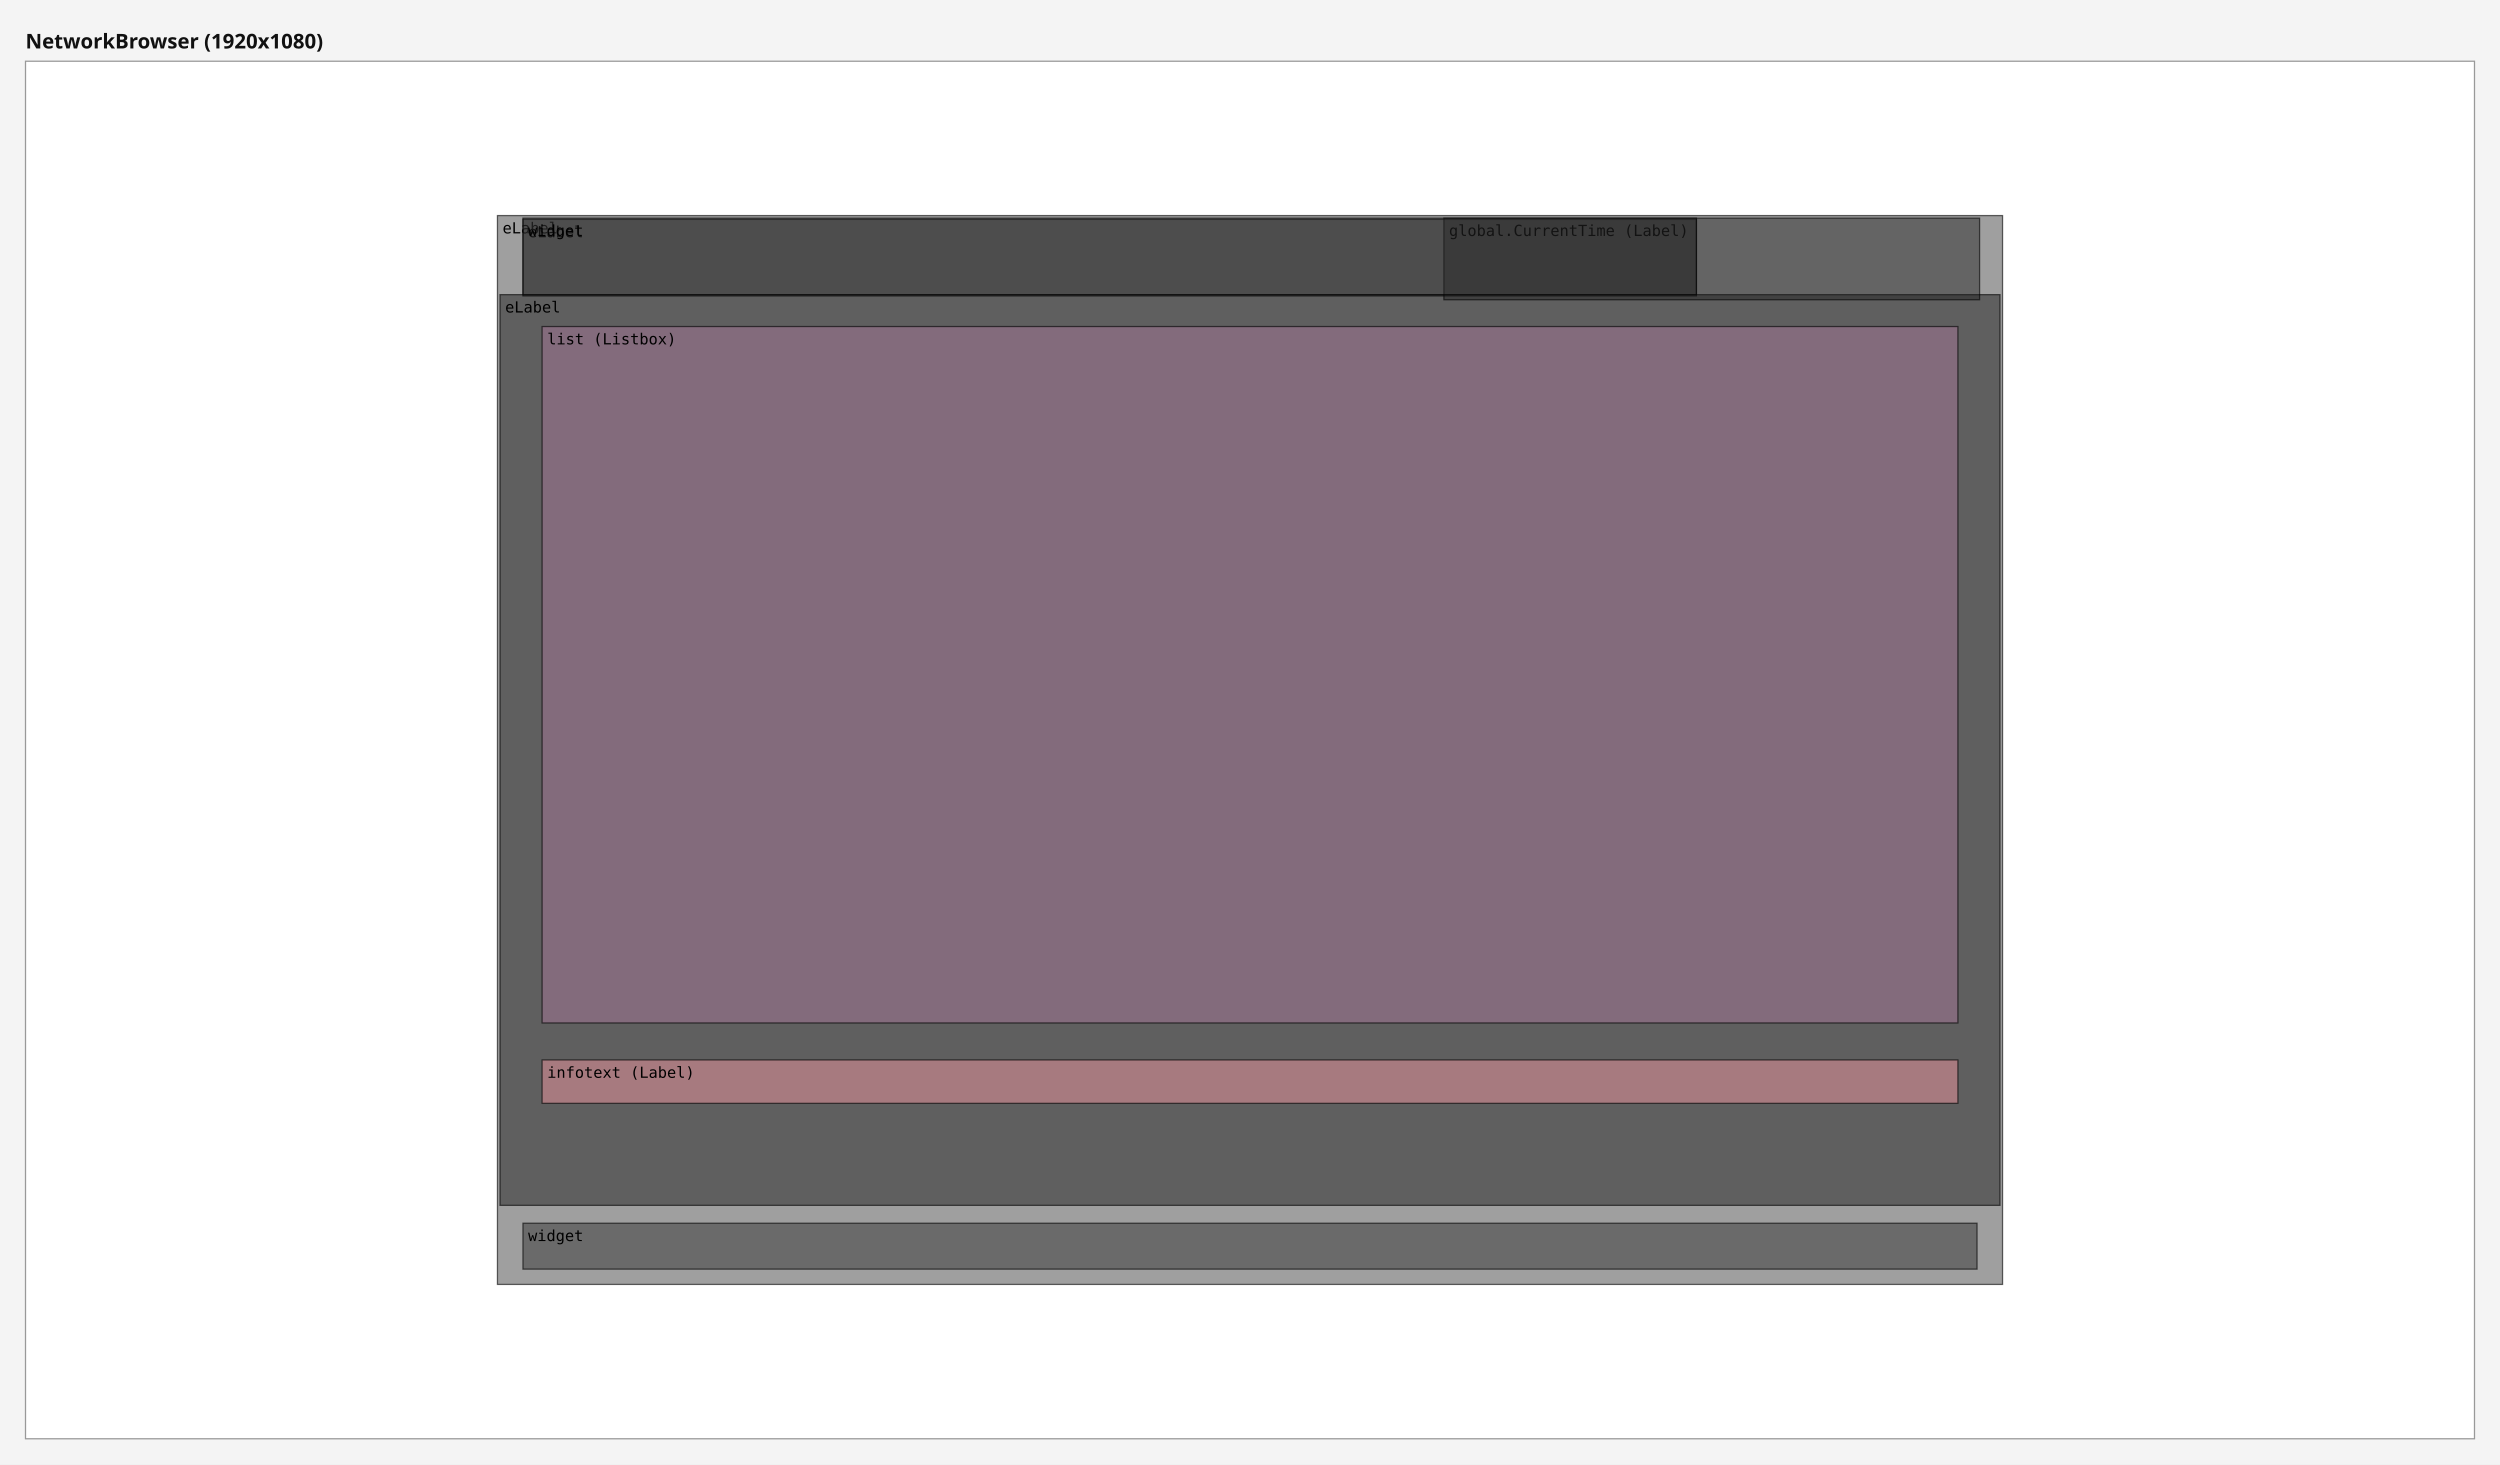
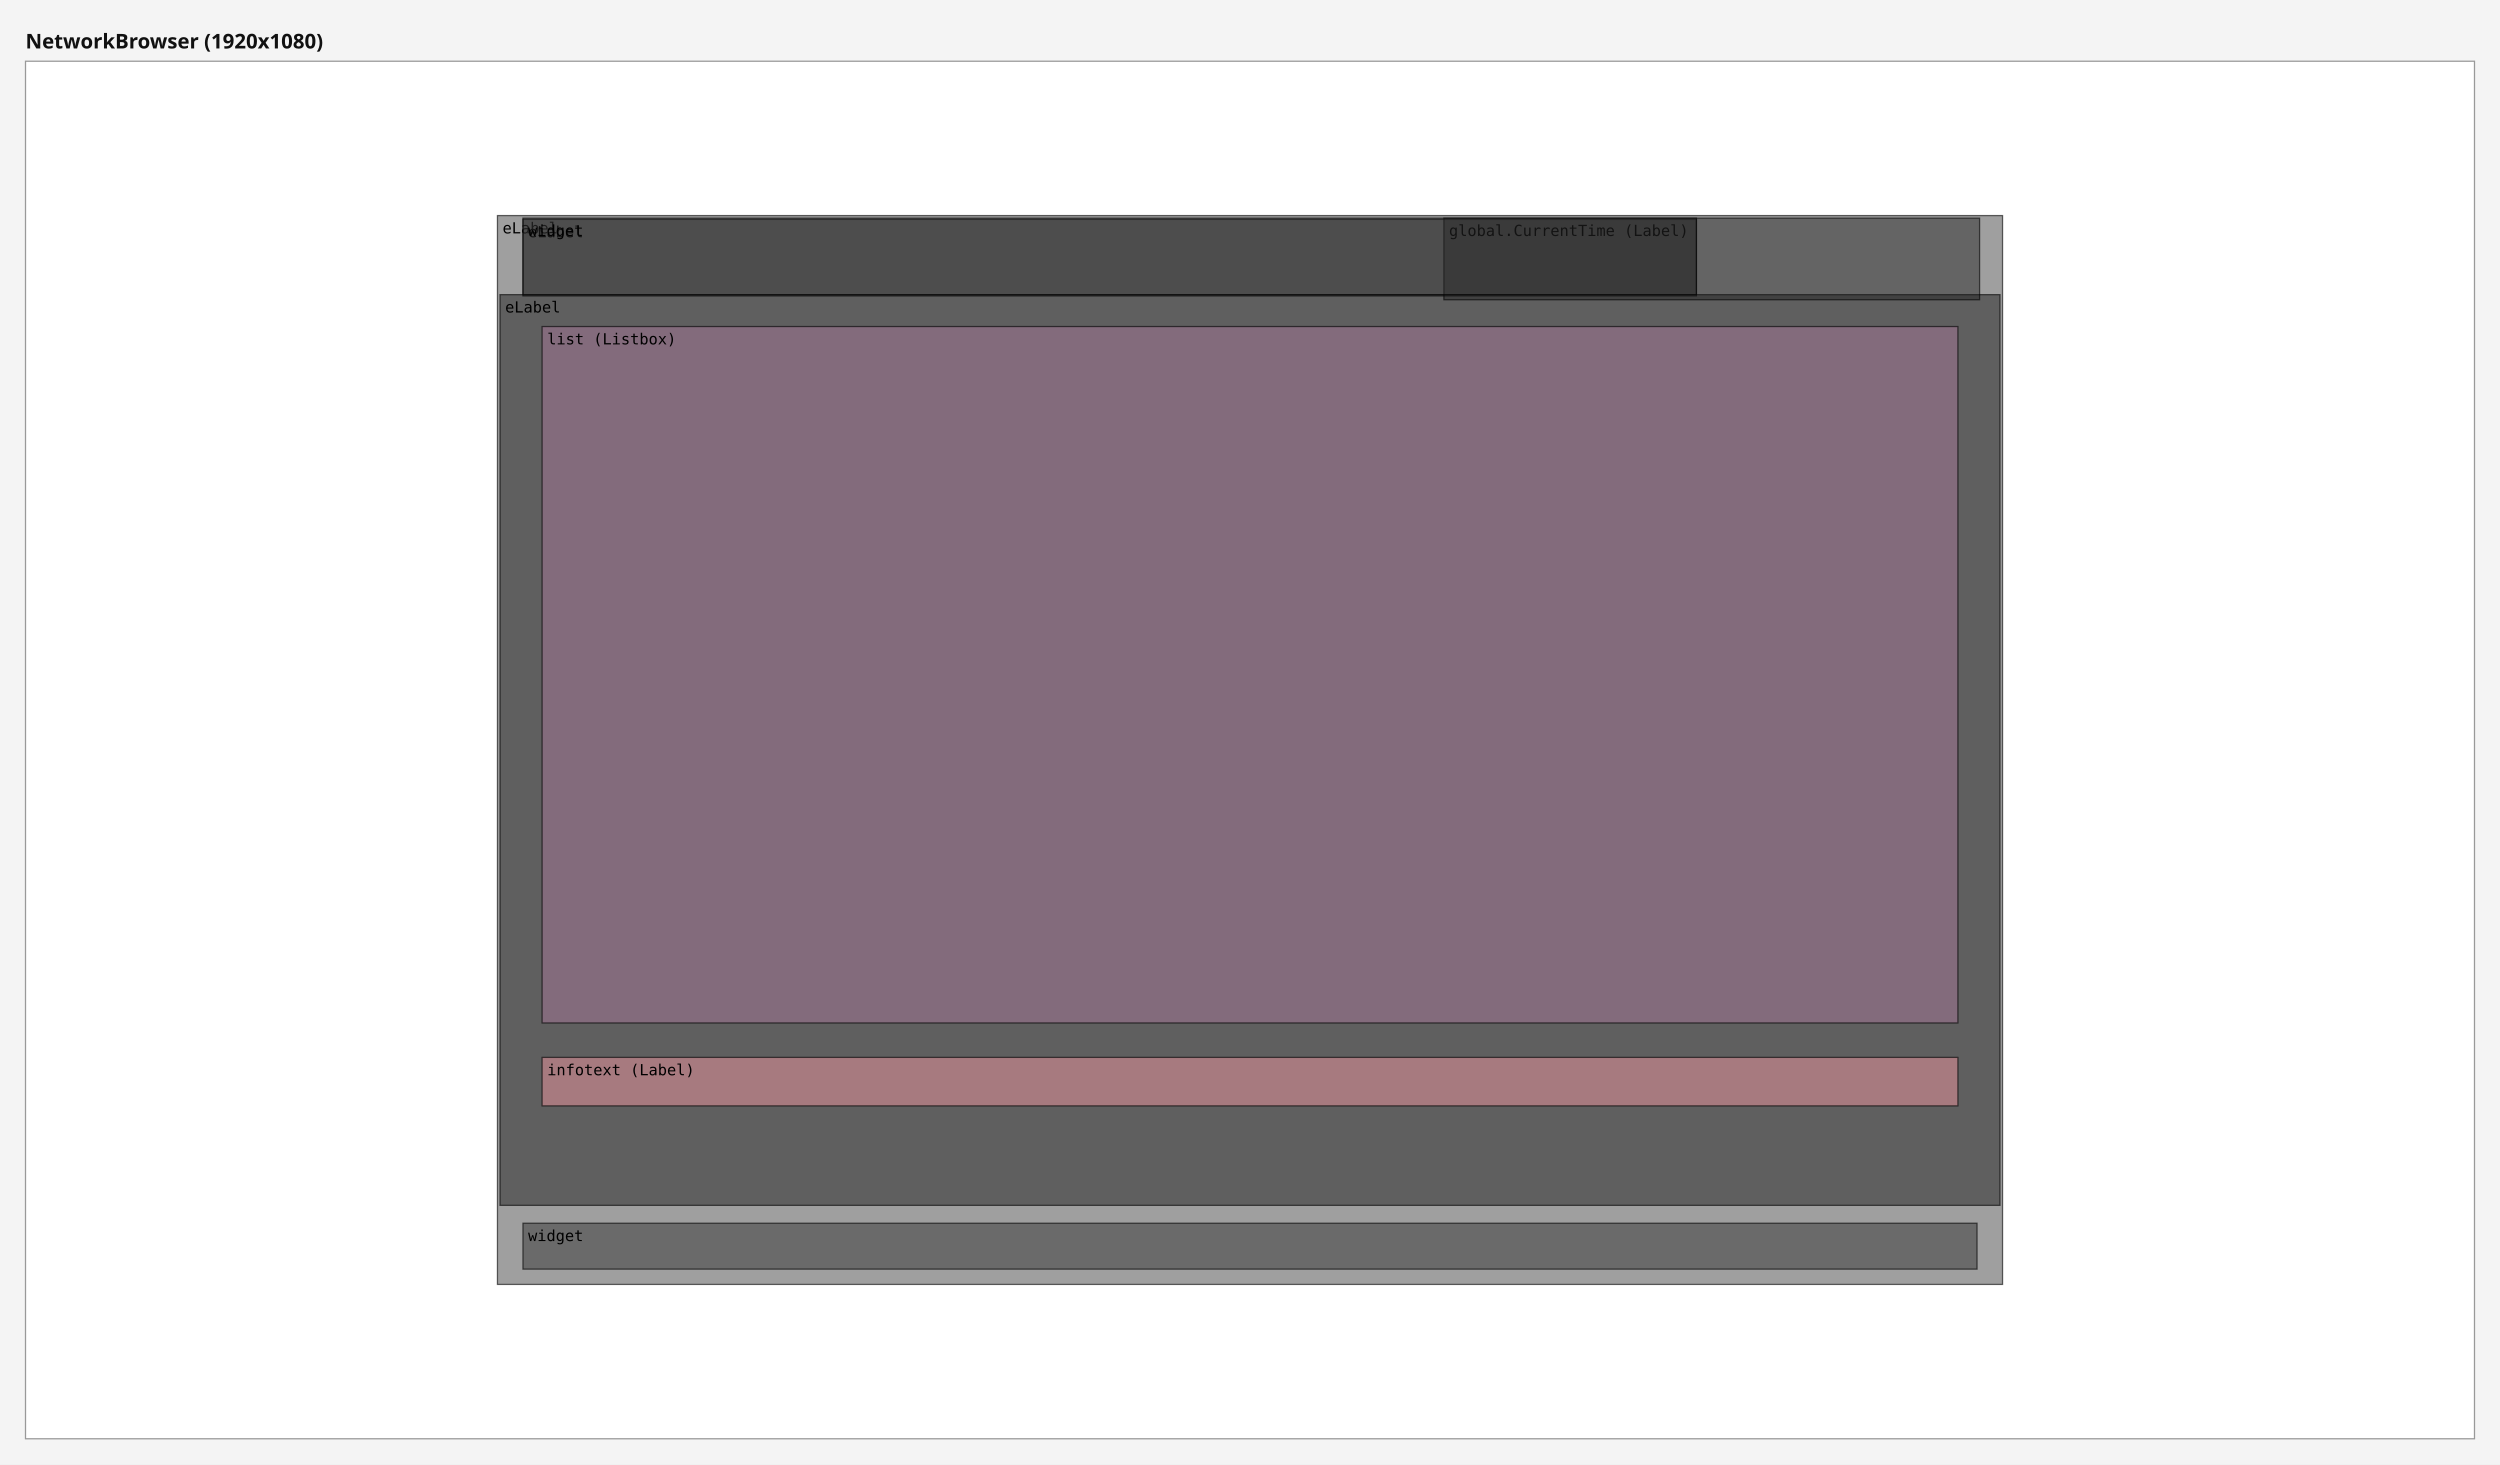
<svg xmlns="http://www.w3.org/2000/svg" width="1960" height="1148" viewBox="0 0 1960 1148">
  <rect x="0" y="0" width="1960" height="1148" fill="#f4f4f4" />
  <text x="20" y="38" font-family="sans-serif" font-size="16" font-weight="bold" fill="#111111">NetworkBrowser (1920x1080)</text>
  <g data-screen="0" transform="translate(20,48)">
    <rect x="0" y="0" width="1920" height="1080" fill="#ffffff" stroke="#999999" stroke-width="1" />
    <g>
      <rect data-ref="0:0" x="370" y="121" width="1180" height="838" fill="#2c2c2c" fill-opacity="0.45" stroke="#000000" stroke-opacity="0.6" stroke-width="1" />
      <text x="374" y="135" font-family="monospace" font-size="12" fill="#000000">eLabel</text>
    </g>
    <g>
      <rect data-ref="0:1" x="372" y="183" width="1176" height="714" fill="#121212" fill-opacity="0.45" stroke="#000000" stroke-opacity="0.6" stroke-width="1" />
      <text x="376" y="197" font-family="monospace" font-size="12" fill="#000000">eLabel</text>
    </g>
    <g>
      <rect data-ref="0:2" x="390" y="911" width="1140" height="36" fill="#2c2c2c" fill-opacity="0.45" stroke="#000000" stroke-opacity="0.6" stroke-width="1" />
      <text x="394" y="925" font-family="monospace" font-size="12" fill="#000000">widget</text>
    </g>
    <g>
      <rect data-ref="0:6" x="405" y="208" width="1110" height="546" fill="#b07aa1" fill-opacity="0.45" stroke="#000000" stroke-opacity="0.6" stroke-width="1" />
      <text x="409" y="222" font-family="monospace" font-size="12" fill="#000000">list (Listbox)</text>
    </g>
    <g>
-       <rect data-ref="0:7" x="405" y="783" width="1110" height="34" fill="#ff9da7" fill-opacity="0.45" stroke="#000000" stroke-opacity="0.6" stroke-width="1" />
-       <text x="409" y="797" font-family="monospace" font-size="12" fill="#000000">infotext (Label)</text>
+       <rect data-ref="0:7" x="405" y="781" width="1110" height="38" fill="#ff9da7" fill-opacity="0.45" stroke="#000000" stroke-opacity="0.6" stroke-width="1" />
+       <text x="409" y="795" font-family="monospace" font-size="12" fill="#000000">infotext (Label)</text>
    </g>
    <g>
      <rect data-ref="0:4" x="390" y="124" width="920" height="60" fill="#2c2c2c" fill-opacity="0.45" stroke="#000000" stroke-opacity="0.6" stroke-width="1" />
      <text x="394" y="138" font-family="monospace" font-size="12" fill="#000000">eLabel</text>
    </g>
    <g>
      <rect data-ref="0:3" x="1112" y="123" width="420" height="64" fill="#1d1d1d" fill-opacity="0.45" stroke="#000000" stroke-opacity="0.6" stroke-width="1" />
      <text x="1116" y="137" font-family="monospace" font-size="12" fill="#000000">global.CurrentTime (Label)</text>
    </g>
    <g>
      <rect data-ref="0:5" x="390" y="123" width="920" height="60" fill="#2c2c2c" fill-opacity="0.45" stroke="#000000" stroke-opacity="0.6" stroke-width="1" />
      <text x="394" y="137" font-family="monospace" font-size="12" fill="#000000">widget</text>
    </g>
  </g>
</svg>
